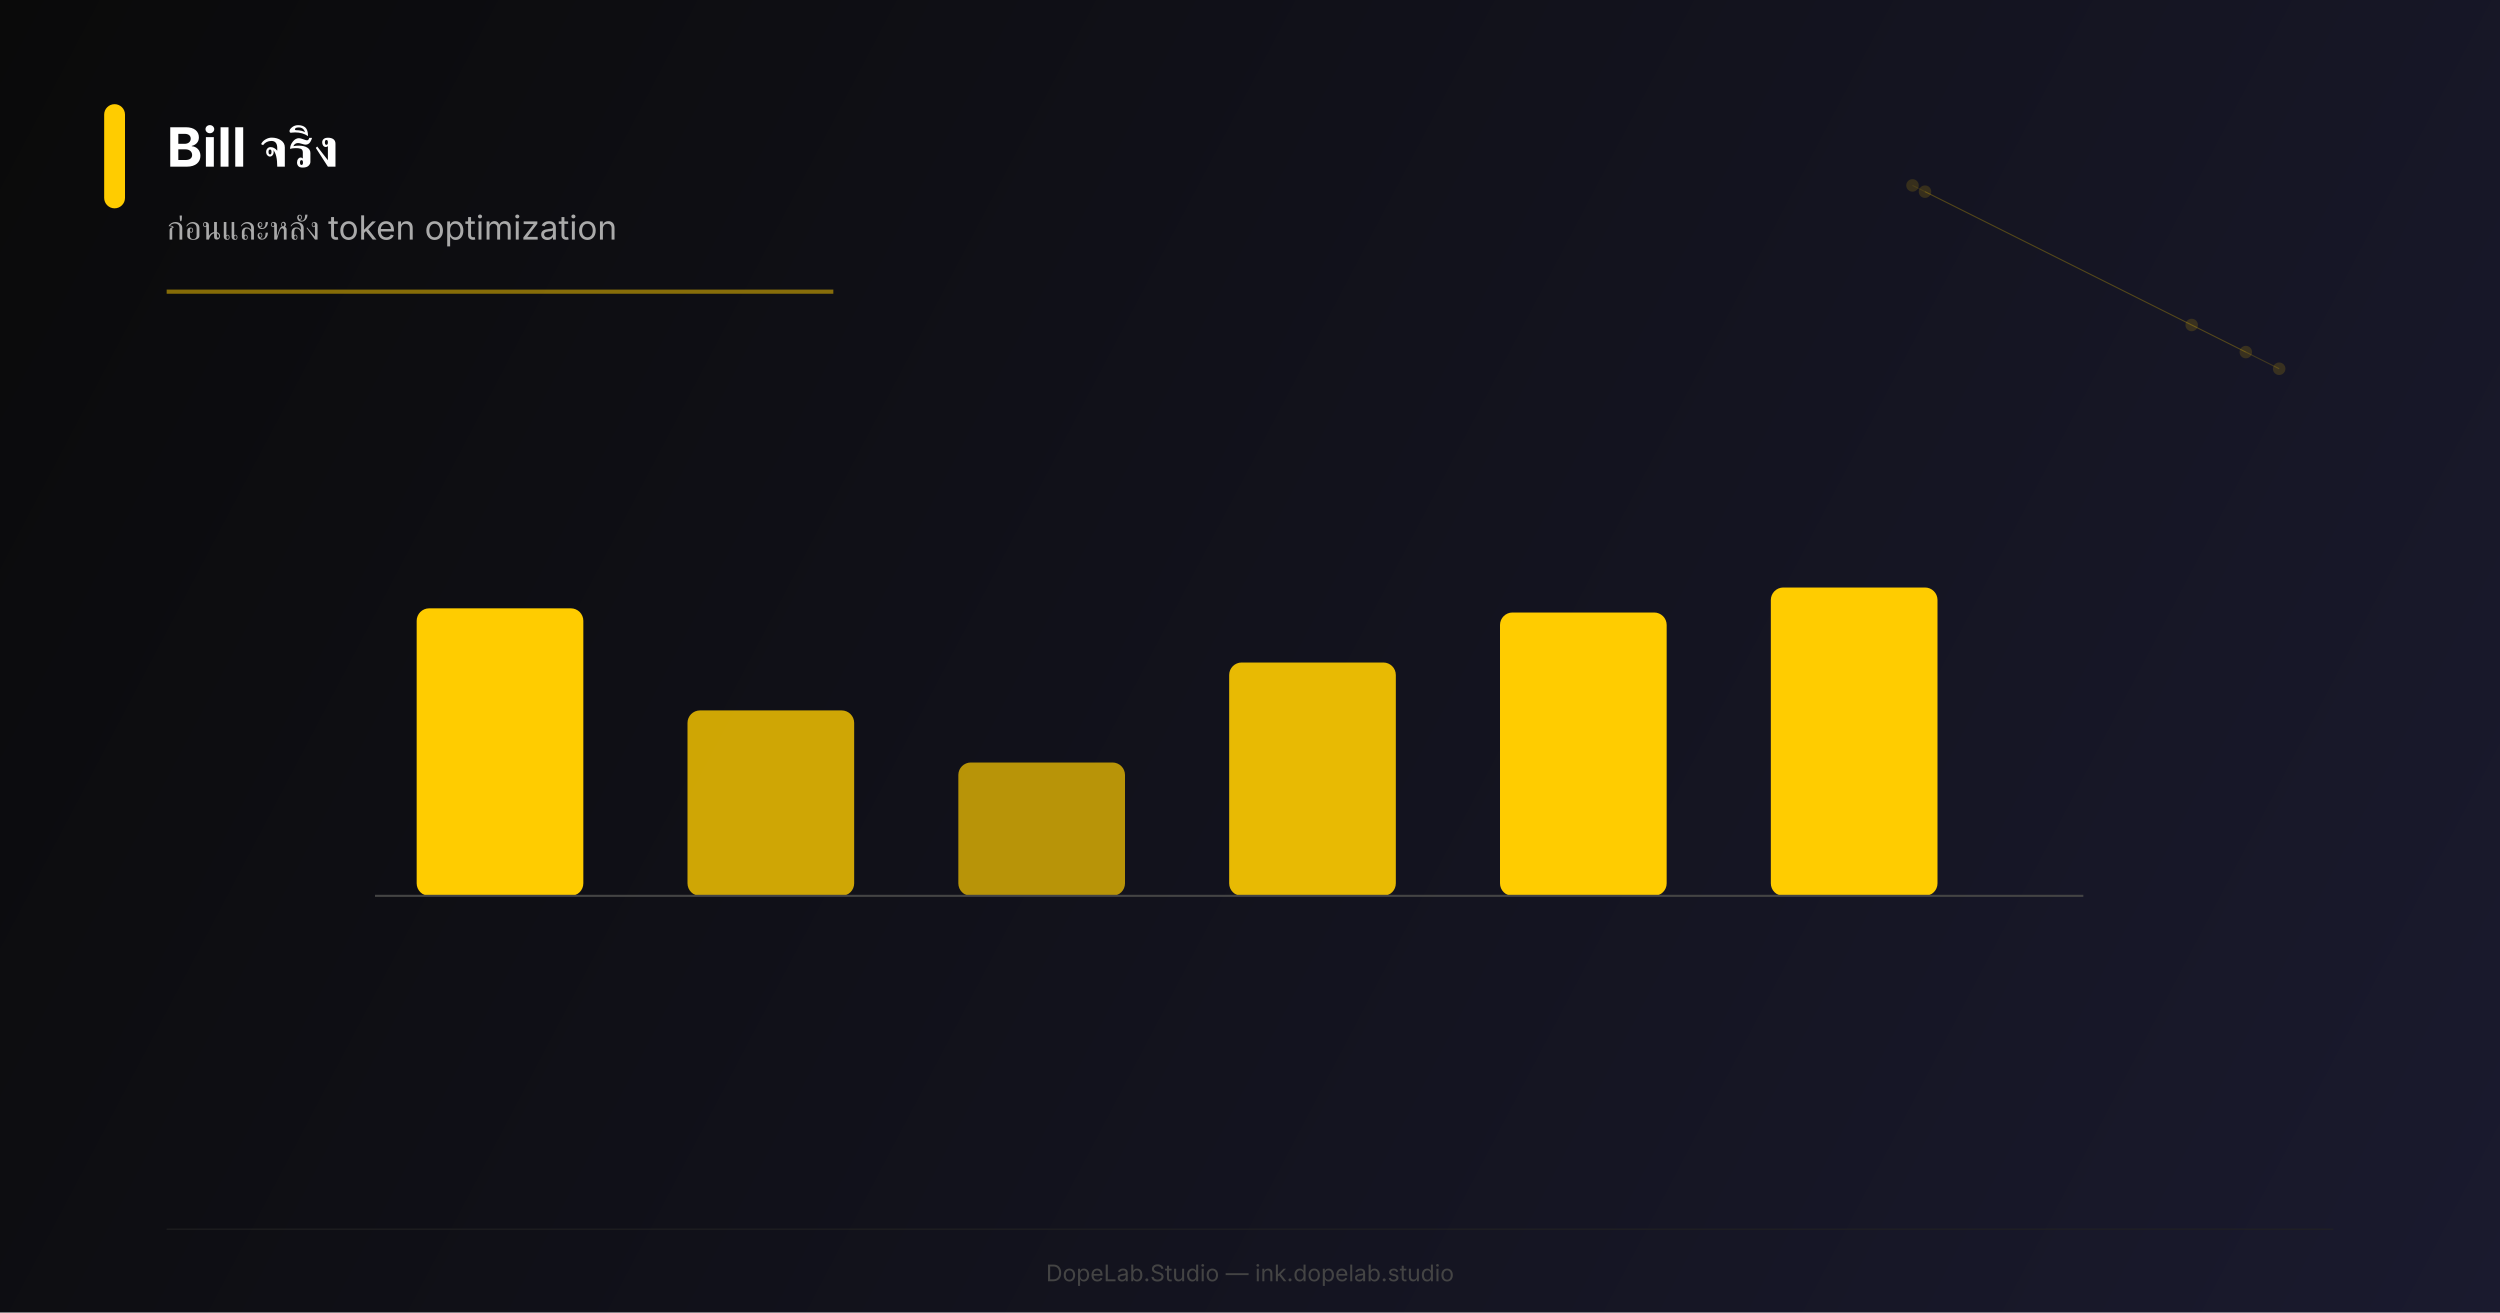
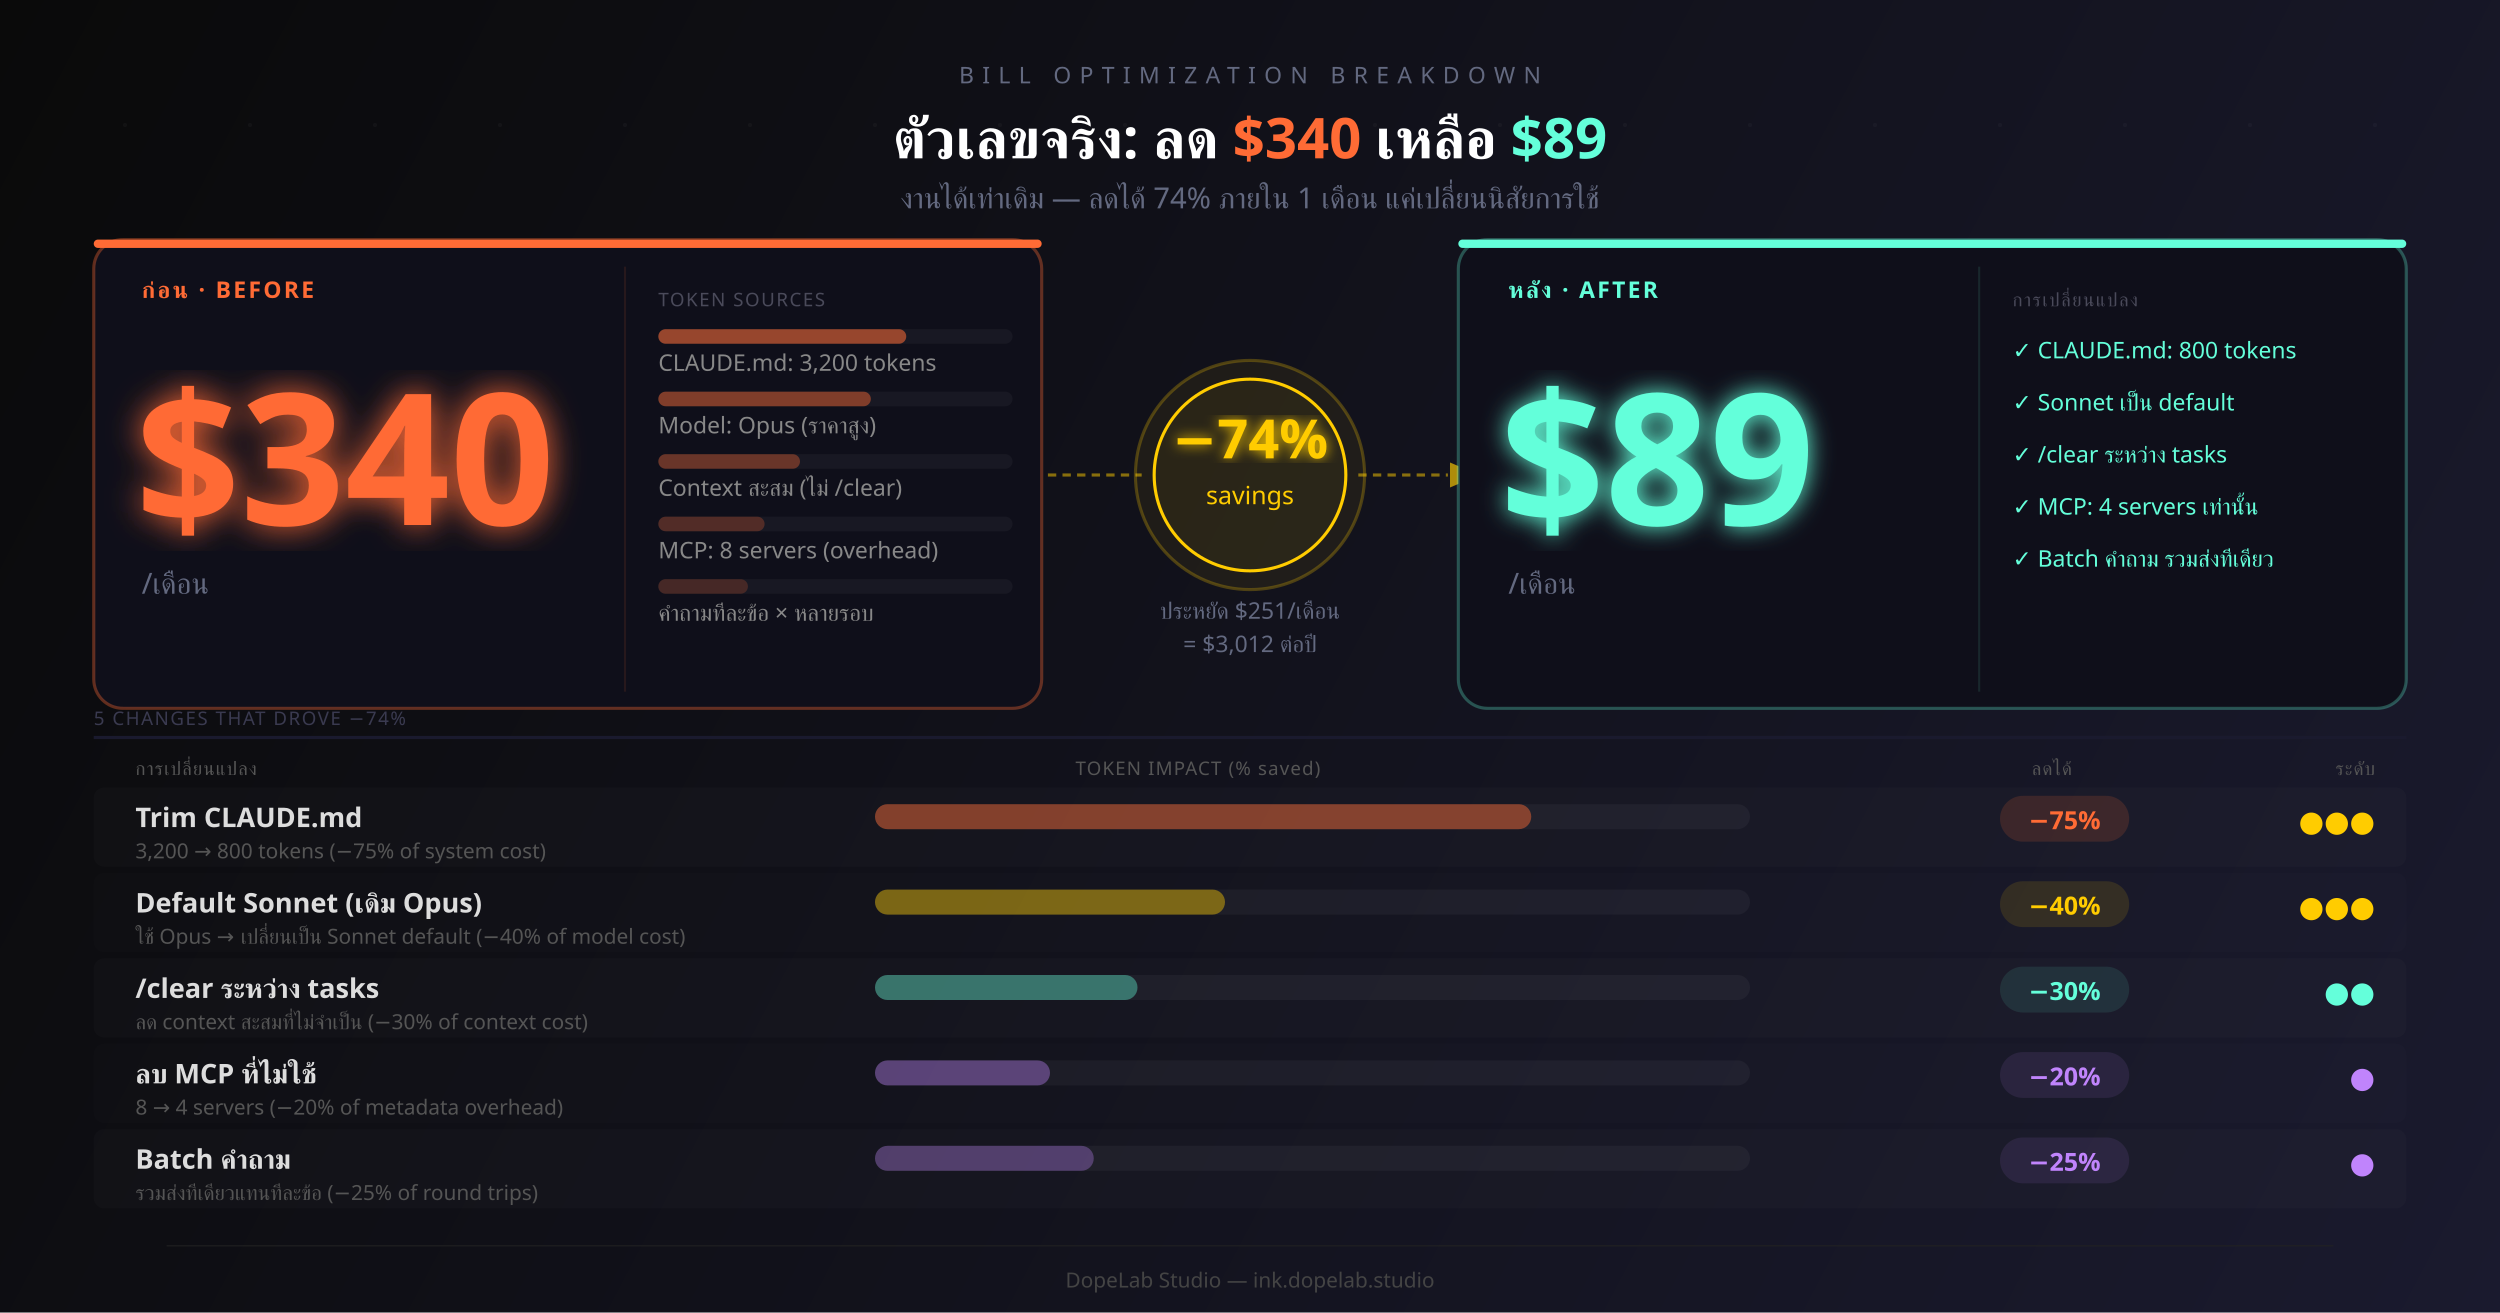
- <svg xmlns="http://www.w3.org/2000/svg" viewBox="0 0 1200 630" font-family="'Kanit', 'Inter', sans-serif">
+ <svg xmlns="http://www.w3.org/2000/svg" viewBox="0 0 1200 630" width="1200" height="630" font-family="'Kanit', sans-serif">
  <defs>
-     <linearGradient id="bg-28" x1="0" y1="0" x2="1200" y2="630" gradientUnits="userSpaceOnUse">
+     <linearGradient id="bg5" x1="0" y1="0" x2="1200" y2="630" gradientUnits="userSpaceOnUse">
      <stop offset="0%" stop-color="#0a0a0a" />
      <stop offset="100%" stop-color="#1a1a2e" />
    </linearGradient>
+     <filter id="glow5">
+       <feGaussianBlur stdDeviation="3" result="b" />
+       <feMerge>
+         <feMergeNode in="b" />
+         <feMergeNode in="SourceGraphic" />
+       </feMerge>
+     </filter>
+     <filter id="glowRed5">
+       <feGaussianBlur stdDeviation="8" result="b" />
+       <feMerge>
+         <feMergeNode in="b" />
+         <feMergeNode in="SourceGraphic" />
+       </feMerge>
+     </filter>
+     <filter id="glowTeal5">
+       <feGaussianBlur stdDeviation="6" result="b" />
+       <feMerge>
+         <feMergeNode in="b" />
+         <feMergeNode in="SourceGraphic" />
+       </feMerge>
+     </filter>
  </defs>
-   <rect width="1200" height="630" fill="url(#bg-28)" />
-   <circle cx="918" cy="89" r="3" fill="#FFCC00" opacity="0.15" />
-   <circle cx="1052" cy="156" r="3" fill="#FFCC00" opacity="0.15" />
-   <line x1="918" y1="89" x2="1052" y2="156" stroke="#FFCC00" stroke-width="0.5" opacity="0.1" />
-   <circle cx="1094" cy="177" r="3" fill="#FFCC00" opacity="0.15" />
-   <line x1="1052" y1="156" x2="1094" y2="177" stroke="#FFCC00" stroke-width="0.5" opacity="0.1" />
-   <circle cx="924" cy="92" r="3" fill="#FFCC00" opacity="0.15" />
-   <line x1="1094" y1="177" x2="924" y2="92" stroke="#FFCC00" stroke-width="0.5" opacity="0.1" />
-   <circle cx="1078" cy="169" r="3" fill="#FFCC00" opacity="0.15" />
-   <line x1="924" y1="92" x2="1078" y2="169" stroke="#FFCC00" stroke-width="0.5" opacity="0.1" />
-   <rect x="50" y="50" width="10" height="50" rx="5" fill="#FFCC00" />
-   <text x="80" y="80" fill="#ffffff" font-size="26" font-weight="700">Bill จริง</text>
-   <text x="80" y="115" fill="#aaaaaa" font-size="16">ก่อนและหลัง token optimization</text>
-   <line x1="80" y1="140" x2="400" y2="140" stroke="#FFCC00" stroke-width="2" opacity="0.5" />
-   <rect x="200" y="292" width="80" height="138" rx="6" fill="#FFCC00" opacity="1.0" />
-   <rect x="330" y="341" width="80" height="89" rx="6" fill="#FFCC00" opacity="0.8" />
-   <rect x="460" y="366" width="80" height="64" rx="6" fill="#FFCC00" opacity="0.7" />
-   <rect x="590" y="318" width="80" height="112" rx="6" fill="#FFCC00" opacity="0.9" />
-   <rect x="720" y="294" width="80" height="136" rx="6" fill="#FFCC00" opacity="1.0" />
-   <rect x="850" y="282" width="80" height="148" rx="6" fill="#FFCC00" opacity="1.0" />
-   <line x1="180" y1="430" x2="1000" y2="430" stroke="#444" stroke-width="1" />
-   <line x1="80" y1="590" x2="1120" y2="590" stroke="#222" stroke-width="0.5" />
-   <text x="600" y="615" text-anchor="middle" fill="#444" font-size="11">DopeLab.Studio — ink.dopelab.studio</text>
+   <rect width="1200" height="630" fill="url(#bg5)" />
+   <g opacity="0.03">
+     <circle cx="60" cy="60" r="1" fill="#fff" />
+     <circle cx="120" cy="60" r="1" fill="#fff" />
+     <circle cx="180" cy="60" r="1" fill="#fff" />
+     <circle cx="240" cy="60" r="1" fill="#fff" />
+     <circle cx="300" cy="60" r="1" fill="#fff" />
+     <circle cx="360" cy="60" r="1" fill="#fff" />
+     <circle cx="420" cy="60" r="1" fill="#fff" />
+     <circle cx="480" cy="60" r="1" fill="#fff" />
+     <circle cx="540" cy="60" r="1" fill="#fff" />
+     <circle cx="600" cy="60" r="1" fill="#fff" />
+     <circle cx="660" cy="60" r="1" fill="#fff" />
+     <circle cx="720" cy="60" r="1" fill="#fff" />
+     <circle cx="780" cy="60" r="1" fill="#fff" />
+     <circle cx="840" cy="60" r="1" fill="#fff" />
+     <circle cx="900" cy="60" r="1" fill="#fff" />
+     <circle cx="960" cy="60" r="1" fill="#fff" />
+     <circle cx="1020" cy="60" r="1" fill="#fff" />
+     <circle cx="1080" cy="60" r="1" fill="#fff" />
+     <circle cx="1140" cy="60" r="1" fill="#fff" />
+   </g>
+   <ellipse cx="267" cy="228" rx="170" ry="90" fill="rgba(255,107,53,0.07)" />
+   <ellipse cx="933" cy="228" rx="170" ry="90" fill="rgba(100,255,218,0.06)" />
+   <text x="600" y="40" text-anchor="middle" font-size="11" fill="#636980" letter-spacing="4">BILL OPTIMIZATION BREAKDOWN</text>
+   <text x="600" y="76" text-anchor="middle" font-weight="700" font-size="27" fill="#ffffff">ตัวเลขจริง: ลด <tspan fill="#ff6b35">$340</tspan> เหลือ <tspan fill="#64ffda">$89</tspan>
+   </text>
+   <text x="600" y="100" text-anchor="middle" font-size="14" fill="#636980">งานได้เท่าเดิม — ลดได้ 74% ภายใน 1 เดือน แค่เปลี่ยนนิสัยการใช้</text>
+   <rect x="45" y="115" width="455" height="225" rx="14" fill="#0f0f1a" stroke="rgba(255,107,53,0.35)" stroke-width="1.5" />
+   <rect x="45" y="115" width="455" height="4" rx="2" fill="#ff6b35" />
+   <text x="68" y="143" font-size="11" font-weight="600" fill="#ff6b35" letter-spacing="0.1em">ก่อน · BEFORE</text>
+   <text x="65" y="252" font-size="88" font-weight="800" fill="#ff6b35" filter="url(#glowRed5)">$340</text>
+   <text x="68" y="285" font-size="14" fill="#636980">/เดือน</text>
+   <line x1="300" y1="128" x2="300" y2="332" stroke="rgba(255,107,53,0.10)" stroke-width="1" />
+   <text x="316" y="147" font-size="9" fill="#4a4a5a" letter-spacing="0.08em">TOKEN SOURCES</text>
+   <rect x="316" y="158" width="170" height="7" rx="3.5" fill="rgba(255,255,255,0.04)" />
+   <rect x="316" y="158" width="119" height="7" rx="3.5" fill="rgba(255,107,53,0.55)" />
+   <text x="316" y="178" font-size="11" fill="#888">CLAUDE.md: 3,200 tokens</text>
+   <rect x="316" y="188" width="170" height="7" rx="3.5" fill="rgba(255,255,255,0.04)" />
+   <rect x="316" y="188" width="102" height="7" rx="3.5" fill="rgba(255,107,53,0.45)" />
+   <text x="316" y="208" font-size="11" fill="#888">Model: Opus (ราคาสูง)</text>
+   <rect x="316" y="218" width="170" height="7" rx="3.5" fill="rgba(255,255,255,0.04)" />
+   <rect x="316" y="218" width="68" height="7" rx="3.5" fill="rgba(255,107,53,0.35)" />
+   <text x="316" y="238" font-size="11" fill="#888">Context สะสม (ไม่ /clear)</text>
+   <rect x="316" y="248" width="170" height="7" rx="3.5" fill="rgba(255,255,255,0.04)" />
+   <rect x="316" y="248" width="51" height="7" rx="3.5" fill="rgba(255,107,53,0.25)" />
+   <text x="316" y="268" font-size="11" fill="#888">MCP: 8 servers (overhead)</text>
+   <rect x="316" y="278" width="170" height="7" rx="3.5" fill="rgba(255,255,255,0.04)" />
+   <rect x="316" y="278" width="43" height="7" rx="3.5" fill="rgba(255,107,53,0.20)" />
+   <text x="316" y="298" font-size="11" fill="#888">คำถามทีละข้อ × หลายรอบ</text>
+   <line x1="503" y1="228" x2="548" y2="228" stroke="#FFCC00" stroke-width="1.5" stroke-dasharray="4,3" opacity="0.5" />
+   <line x1="652" y1="228" x2="695" y2="228" stroke="#FFCC00" stroke-width="1.5" stroke-dasharray="4,3" opacity="0.5" />
+   <polygon points="696,222 710,228 696,234" fill="#FFCC00" opacity="0.65" />
+   <circle cx="600" cy="228" r="55" fill="rgba(255,204,0,0.06)" stroke="rgba(255,204,0,0.25)" stroke-width="1.5" />
+   <circle cx="600" cy="228" r="46" fill="rgba(255,204,0,0.05)" stroke="#FFCC00" stroke-width="1.5" />
+   <text x="600" y="220" text-anchor="middle" font-size="26" font-weight="800" fill="#FFCC00" filter="url(#glow5)">−74%</text>
+   <text x="600" y="242" text-anchor="middle" font-size="12" fill="#FFCC00">savings</text>
+   <text x="600" y="297" text-anchor="middle" font-size="11" fill="#636980">ประหยัด $251/เดือน</text>
+   <text x="600" y="313" text-anchor="middle" font-size="11" fill="#636980">= $3,012 ต่อปี</text>
+   <rect x="700" y="115" width="455" height="225" rx="14" fill="#0f0f1a" stroke="rgba(100,255,218,0.28)" stroke-width="1.5" />
+   <rect x="700" y="115" width="455" height="4" rx="2" fill="#64ffda" />
+   <text x="724" y="143" font-size="11" font-weight="600" fill="#64ffda" letter-spacing="0.1em">หลัง · AFTER</text>
+   <text x="720" y="252" font-size="88" font-weight="800" fill="#64ffda" filter="url(#glowTeal5)">$89</text>
+   <text x="724" y="285" font-size="14" fill="#636980">/เดือน</text>
+   <line x1="950" y1="128" x2="950" y2="332" stroke="rgba(100,255,218,0.10)" stroke-width="1" />
+   <text x="966" y="147" font-size="9" fill="#4a4a5a" letter-spacing="0.08em">การเปลี่ยนแปลง</text>
+   <text x="966" y="172" font-size="11" fill="#64ffda">✓ CLAUDE.md: 800 tokens</text>
+   <text x="966" y="197" font-size="11" fill="#64ffda">✓ Sonnet เป็น default</text>
+   <text x="966" y="222" font-size="11" fill="#64ffda">✓ /clear ระหว่าง tasks</text>
+   <text x="966" y="247" font-size="11" fill="#64ffda">✓ MCP: 4 servers เท่านั้น</text>
+   <text x="966" y="272" font-size="11" fill="#64ffda">✓ Batch คำถาม รวมส่งทีเดียว</text>
+   <line x1="45" y1="354" x2="1155" y2="354" stroke="#1a1a2e" stroke-width="1.5" />
+   <text x="45" y="348" font-size="9" fill="#3a3a50" letter-spacing="0.08em">5 CHANGES THAT DROVE −74%</text>
+   <text x="65" y="372" font-size="9" fill="#555" letter-spacing="0.06em">การเปลี่ยนแปลง</text>
+   <text x="575" y="372" text-anchor="middle" font-size="9" fill="#555" letter-spacing="0.06em">TOKEN IMPACT (% saved)</text>
+   <text x="985" y="372" text-anchor="middle" font-size="9" fill="#555" letter-spacing="0.06em">ลดได้</text>
+   <text x="1140" y="372" text-anchor="end" font-size="9" fill="#555" letter-spacing="0.06em">ระดับ</text>
+   <rect x="45" y="378" width="1110" height="38" rx="5" fill="rgba(255,255,255,0.018)" />
+   <text x="65" y="397" font-size="13" font-weight="600" fill="#ddd">Trim CLAUDE.md</text>
+   <text x="65" y="412" font-size="10" fill="#555">3,200 → 800 tokens (−75% of system cost)</text>
+   <rect x="420" y="386" width="420" height="12" rx="6" fill="rgba(255,255,255,0.04)" />
+   <rect x="420" y="386" width="315" height="12" rx="6" fill="rgba(255,107,53,0.45)" />
+   <rect x="960" y="382" width="62" height="22" rx="11" fill="rgba(255,107,53,0.15)" />
+   <text x="991" y="398" text-anchor="middle" font-size="12" font-weight="700" fill="#ff6b35">−75%</text>
+   <text x="1140" y="399" text-anchor="end" font-size="14" fill="#FFCC00">●●●</text>
+   <rect x="45" y="419" width="1110" height="38" rx="5" fill="rgba(255,255,255,0.010)" />
+   <text x="65" y="438" font-size="13" font-weight="600" fill="#ddd">Default Sonnet (เดิม Opus)</text>
+   <text x="65" y="453" font-size="10" fill="#555">ใช้ Opus → เปลี่ยนเป็น Sonnet default (−40% of model cost)</text>
+   <rect x="420" y="427" width="420" height="12" rx="6" fill="rgba(255,255,255,0.04)" />
+   <rect x="420" y="427" width="168" height="12" rx="6" fill="rgba(255,204,0,0.42)" />
+   <rect x="960" y="423" width="62" height="22" rx="11" fill="rgba(255,204,0,0.12)" />
+   <text x="991" y="439" text-anchor="middle" font-size="12" font-weight="700" fill="#FFCC00">−40%</text>
+   <text x="1140" y="440" text-anchor="end" font-size="14" fill="#FFCC00">●●●</text>
+   <rect x="45" y="460" width="1110" height="38" rx="5" fill="rgba(255,255,255,0.018)" />
+   <text x="65" y="479" font-size="13" font-weight="600" fill="#ddd">/clear ระหว่าง tasks</text>
+   <text x="65" y="494" font-size="10" fill="#555">ลด context สะสมที่ไม่จำเป็น (−30% of context cost)</text>
+   <rect x="420" y="468" width="420" height="12" rx="6" fill="rgba(255,255,255,0.04)" />
+   <rect x="420" y="468" width="126" height="12" rx="6" fill="rgba(100,255,218,0.38)" />
+   <rect x="960" y="464" width="62" height="22" rx="11" fill="rgba(100,255,218,0.10)" />
+   <text x="991" y="480" text-anchor="middle" font-size="12" font-weight="700" fill="#64ffda">−30%</text>
+   <text x="1140" y="481" text-anchor="end" font-size="14" fill="#64ffda">●●</text>
+   <rect x="45" y="501" width="1110" height="38" rx="5" fill="rgba(255,255,255,0.010)" />
+   <text x="65" y="520" font-size="13" font-weight="600" fill="#ddd">ลบ MCP ที่ไม่ใช้</text>
+   <text x="65" y="535" font-size="10" fill="#555">8 → 4 servers (−20% of metadata overhead)</text>
+   <rect x="420" y="509" width="420" height="12" rx="6" fill="rgba(255,255,255,0.04)" />
+   <rect x="420" y="509" width="84" height="12" rx="6" fill="rgba(192,132,252,0.38)" />
+   <rect x="960" y="505" width="62" height="22" rx="11" fill="rgba(192,132,252,0.10)" />
+   <text x="991" y="521" text-anchor="middle" font-size="12" font-weight="700" fill="#c084fc">−20%</text>
+   <text x="1140" y="522" text-anchor="end" font-size="14" fill="#c084fc">●</text>
+   <rect x="45" y="542" width="1110" height="38" rx="5" fill="rgba(255,255,255,0.018)" />
+   <text x="65" y="561" font-size="13" font-weight="600" fill="#ddd">Batch คำถาม</text>
+   <text x="65" y="576" font-size="10" fill="#555">รวมส่งทีเดียวแทนทีละข้อ (−25% of round trips)</text>
+   <rect x="420" y="550" width="420" height="12" rx="6" fill="rgba(255,255,255,0.04)" />
+   <rect x="420" y="550" width="105" height="12" rx="6" fill="rgba(192,132,252,0.32)" />
+   <rect x="960" y="546" width="62" height="22" rx="11" fill="rgba(192,132,252,0.10)" />
+   <text x="991" y="562" text-anchor="middle" font-size="12" font-weight="700" fill="#c084fc">−25%</text>
+   <text x="1140" y="563" text-anchor="end" font-size="14" fill="#c084fc">●</text>
+   <line x1="80" y1="598" x2="1120" y2="598" stroke="#222" stroke-width="0.5" />
+   <text x="600" y="618" text-anchor="middle" font-size="10" fill="#444">DopeLab Studio — ink.dopelab.studio</text>
</svg>
